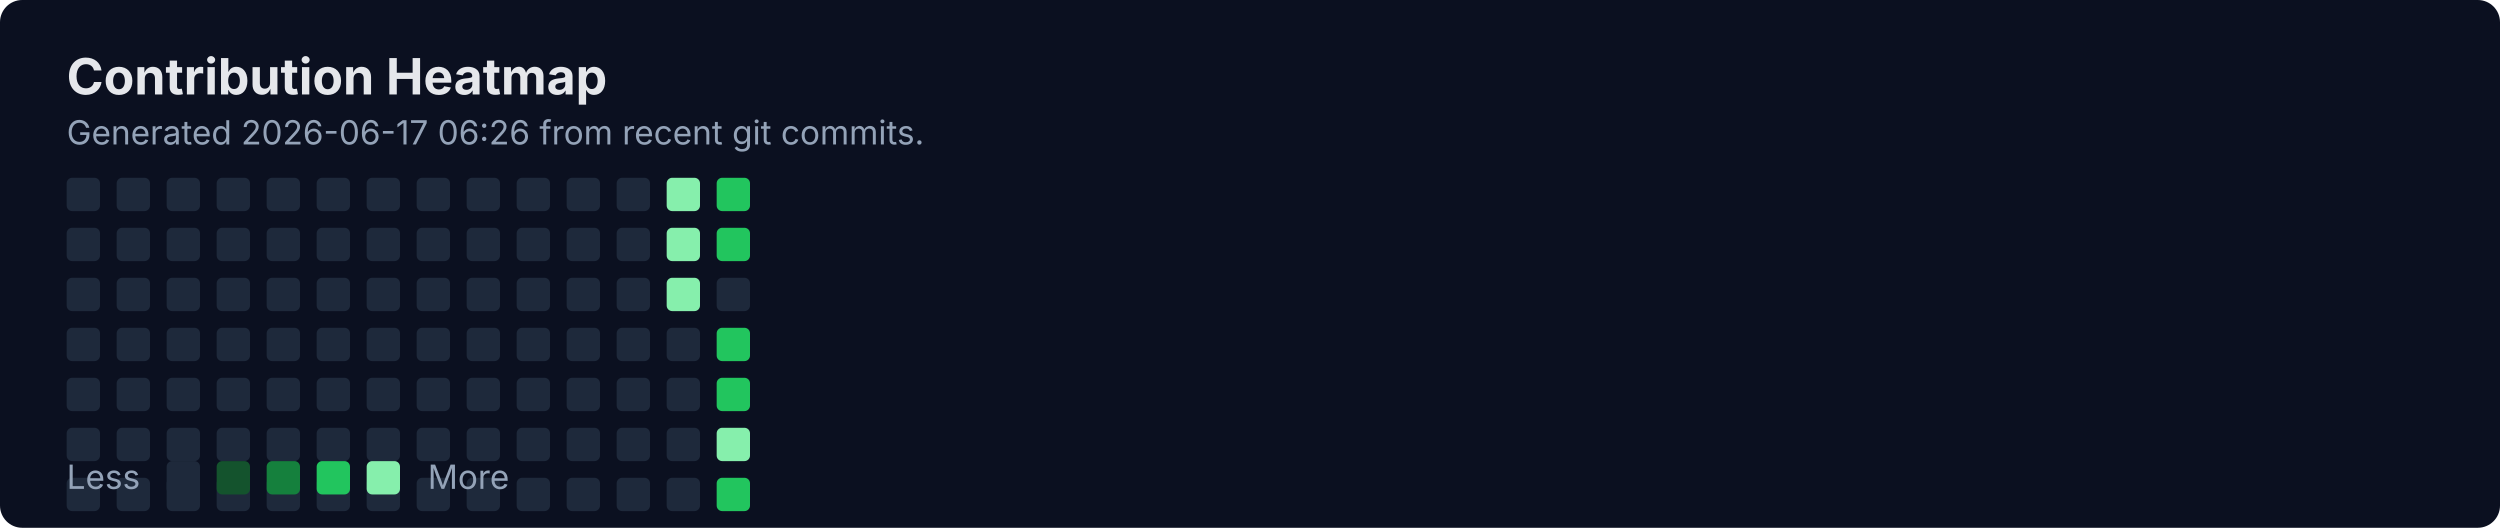
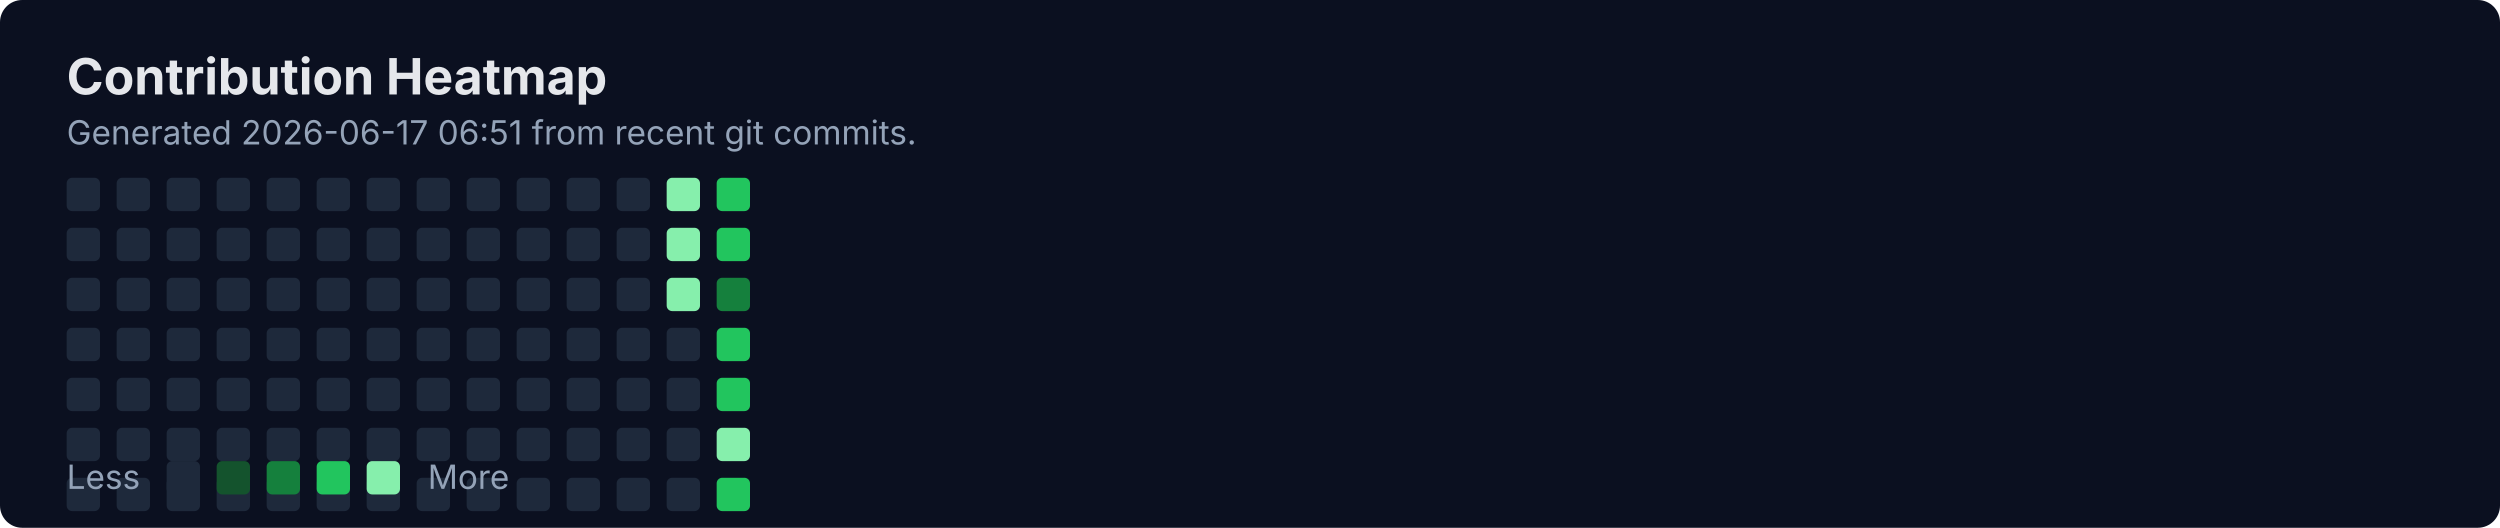
<svg xmlns="http://www.w3.org/2000/svg" width="900" height="190" viewBox="0 0 900 190" fill="none" role="img" aria-labelledby="title">
  <rect width="900" height="190" rx="8" fill="#0B1020" />
  <text x="24" y="34" fill="#E5E7EB" font-family="Inter, Segoe UI, Arial" font-size="18" font-weight="700">Contribution Heatmap</text>
-   <text x="24" y="52" fill="#94A3B8" font-family="Inter, Segoe UI, Arial" font-size="12">Generated 2026-06-17 06:26 from recent git commits.</text>
+   <text x="24" y="52" fill="#94A3B8" font-family="Inter, Segoe UI, Arial" font-size="12">Generated 2026-06-17 06:51 from recent git commits.</text>
  <rect x="24" y="118" width="12" height="12" rx="2" fill="#1E293B" />
  <rect x="24" y="136" width="12" height="12" rx="2" fill="#1E293B" />
  <rect x="24" y="154" width="12" height="12" rx="2" fill="#1E293B" />
  <rect x="24" y="172" width="12" height="12" rx="2" fill="#1E293B" />
  <rect x="24" y="64" width="12" height="12" rx="2" fill="#1E293B" />
  <rect x="24" y="82" width="12" height="12" rx="2" fill="#1E293B" />
  <rect x="24" y="100" width="12" height="12" rx="2" fill="#1E293B" />
  <rect x="42" y="118" width="12" height="12" rx="2" fill="#1E293B" />
  <rect x="42" y="136" width="12" height="12" rx="2" fill="#1E293B" />
  <rect x="42" y="154" width="12" height="12" rx="2" fill="#1E293B" />
  <rect x="42" y="172" width="12" height="12" rx="2" fill="#1E293B" />
  <rect x="42" y="64" width="12" height="12" rx="2" fill="#1E293B" />
  <rect x="42" y="82" width="12" height="12" rx="2" fill="#1E293B" />
  <rect x="42" y="100" width="12" height="12" rx="2" fill="#1E293B" />
  <rect x="60" y="118" width="12" height="12" rx="2" fill="#1E293B" />
  <rect x="60" y="136" width="12" height="12" rx="2" fill="#1E293B" />
  <rect x="60" y="154" width="12" height="12" rx="2" fill="#1E293B" />
  <rect x="60" y="172" width="12" height="12" rx="2" fill="#1E293B" />
  <rect x="60" y="64" width="12" height="12" rx="2" fill="#1E293B" />
  <rect x="60" y="82" width="12" height="12" rx="2" fill="#1E293B" />
  <rect x="60" y="100" width="12" height="12" rx="2" fill="#1E293B" />
  <rect x="78" y="118" width="12" height="12" rx="2" fill="#1E293B" />
  <rect x="78" y="136" width="12" height="12" rx="2" fill="#1E293B" />
  <rect x="78" y="154" width="12" height="12" rx="2" fill="#1E293B" />
  <rect x="78" y="172" width="12" height="12" rx="2" fill="#1E293B" />
  <rect x="78" y="64" width="12" height="12" rx="2" fill="#1E293B" />
  <rect x="78" y="82" width="12" height="12" rx="2" fill="#1E293B" />
  <rect x="78" y="100" width="12" height="12" rx="2" fill="#1E293B" />
  <rect x="96" y="118" width="12" height="12" rx="2" fill="#1E293B" />
  <rect x="96" y="136" width="12" height="12" rx="2" fill="#1E293B" />
  <rect x="96" y="154" width="12" height="12" rx="2" fill="#1E293B" />
  <rect x="96" y="172" width="12" height="12" rx="2" fill="#1E293B" />
  <rect x="96" y="64" width="12" height="12" rx="2" fill="#1E293B" />
  <rect x="96" y="82" width="12" height="12" rx="2" fill="#1E293B" />
  <rect x="96" y="100" width="12" height="12" rx="2" fill="#1E293B" />
  <rect x="114" y="118" width="12" height="12" rx="2" fill="#1E293B" />
  <rect x="114" y="136" width="12" height="12" rx="2" fill="#1E293B" />
  <rect x="114" y="154" width="12" height="12" rx="2" fill="#1E293B" />
  <rect x="114" y="172" width="12" height="12" rx="2" fill="#1E293B" />
  <rect x="114" y="64" width="12" height="12" rx="2" fill="#1E293B" />
  <rect x="114" y="82" width="12" height="12" rx="2" fill="#1E293B" />
  <rect x="114" y="100" width="12" height="12" rx="2" fill="#1E293B" />
  <rect x="132" y="118" width="12" height="12" rx="2" fill="#1E293B" />
  <rect x="132" y="136" width="12" height="12" rx="2" fill="#1E293B" />
  <rect x="132" y="154" width="12" height="12" rx="2" fill="#1E293B" />
  <rect x="132" y="172" width="12" height="12" rx="2" fill="#1E293B" />
  <rect x="132" y="64" width="12" height="12" rx="2" fill="#1E293B" />
  <rect x="132" y="82" width="12" height="12" rx="2" fill="#1E293B" />
  <rect x="132" y="100" width="12" height="12" rx="2" fill="#1E293B" />
  <rect x="150" y="118" width="12" height="12" rx="2" fill="#1E293B" />
  <rect x="150" y="136" width="12" height="12" rx="2" fill="#1E293B" />
  <rect x="150" y="154" width="12" height="12" rx="2" fill="#1E293B" />
  <rect x="150" y="172" width="12" height="12" rx="2" fill="#1E293B" />
  <rect x="150" y="64" width="12" height="12" rx="2" fill="#1E293B" />
  <rect x="150" y="82" width="12" height="12" rx="2" fill="#1E293B" />
  <rect x="150" y="100" width="12" height="12" rx="2" fill="#1E293B" />
  <rect x="168" y="118" width="12" height="12" rx="2" fill="#1E293B" />
  <rect x="168" y="136" width="12" height="12" rx="2" fill="#1E293B" />
  <rect x="168" y="154" width="12" height="12" rx="2" fill="#1E293B" />
  <rect x="168" y="172" width="12" height="12" rx="2" fill="#1E293B" />
  <rect x="168" y="64" width="12" height="12" rx="2" fill="#1E293B" />
  <rect x="168" y="82" width="12" height="12" rx="2" fill="#1E293B" />
  <rect x="168" y="100" width="12" height="12" rx="2" fill="#1E293B" />
  <rect x="186" y="118" width="12" height="12" rx="2" fill="#1E293B" />
  <rect x="186" y="136" width="12" height="12" rx="2" fill="#1E293B" />
  <rect x="186" y="154" width="12" height="12" rx="2" fill="#1E293B" />
  <rect x="186" y="172" width="12" height="12" rx="2" fill="#1E293B" />
  <rect x="186" y="64" width="12" height="12" rx="2" fill="#1E293B" />
  <rect x="186" y="82" width="12" height="12" rx="2" fill="#1E293B" />
  <rect x="186" y="100" width="12" height="12" rx="2" fill="#1E293B" />
  <rect x="204" y="118" width="12" height="12" rx="2" fill="#1E293B" />
  <rect x="204" y="136" width="12" height="12" rx="2" fill="#1E293B" />
  <rect x="204" y="154" width="12" height="12" rx="2" fill="#1E293B" />
  <rect x="204" y="172" width="12" height="12" rx="2" fill="#1E293B" />
  <rect x="204" y="64" width="12" height="12" rx="2" fill="#1E293B" />
  <rect x="204" y="82" width="12" height="12" rx="2" fill="#1E293B" />
  <rect x="204" y="100" width="12" height="12" rx="2" fill="#1E293B" />
  <rect x="222" y="118" width="12" height="12" rx="2" fill="#1E293B" />
  <rect x="222" y="136" width="12" height="12" rx="2" fill="#1E293B" />
  <rect x="222" y="154" width="12" height="12" rx="2" fill="#1E293B" />
  <rect x="222" y="172" width="12" height="12" rx="2" fill="#1E293B" />
  <rect x="222" y="64" width="12" height="12" rx="2" fill="#1E293B" />
  <rect x="222" y="82" width="12" height="12" rx="2" fill="#1E293B" />
  <rect x="222" y="100" width="12" height="12" rx="2" fill="#1E293B" />
  <rect x="240" y="118" width="12" height="12" rx="2" fill="#1E293B" />
  <rect x="240" y="136" width="12" height="12" rx="2" fill="#1E293B" />
  <rect x="240" y="154" width="12" height="12" rx="2" fill="#1E293B" />
  <rect x="240" y="172" width="12" height="12" rx="2" fill="#1E293B" />
  <rect x="240" y="64" width="12" height="12" rx="2" fill="#86EFAC" />
  <rect x="240" y="82" width="12" height="12" rx="2" fill="#86EFAC" />
  <rect x="240" y="100" width="12" height="12" rx="2" fill="#86EFAC" />
  <rect x="258" y="118" width="12" height="12" rx="2" fill="#22C55E" />
  <rect x="258" y="136" width="12" height="12" rx="2" fill="#22C55E" />
  <rect x="258" y="154" width="12" height="12" rx="2" fill="#86EFAC" />
  <rect x="258" y="172" width="12" height="12" rx="2" fill="#22C55E" />
  <rect x="258" y="64" width="12" height="12" rx="2" fill="#22C55E" />
  <rect x="258" y="82" width="12" height="12" rx="2" fill="#22C55E" />
-   <rect x="258" y="100" width="12" height="12" rx="2" fill="#1E293B" />
+   <rect x="258" y="100" width="12" height="12" rx="2" fill="#15803D" />
  <text x="24" y="176" fill="#94A3B8" font-family="Inter, Segoe UI, Arial" font-size="12">Less</text>
  <rect x="60" y="166" width="12" height="12" rx="2" fill="#1E293B" />
  <rect x="78" y="166" width="12" height="12" rx="2" fill="#14532D" />
  <rect x="96" y="166" width="12" height="12" rx="2" fill="#15803D" />
  <rect x="114" y="166" width="12" height="12" rx="2" fill="#22C55E" />
  <rect x="132" y="166" width="12" height="12" rx="2" fill="#86EFAC" />
  <text x="154" y="176" fill="#94A3B8" font-family="Inter, Segoe UI, Arial" font-size="12">More</text>
</svg>
